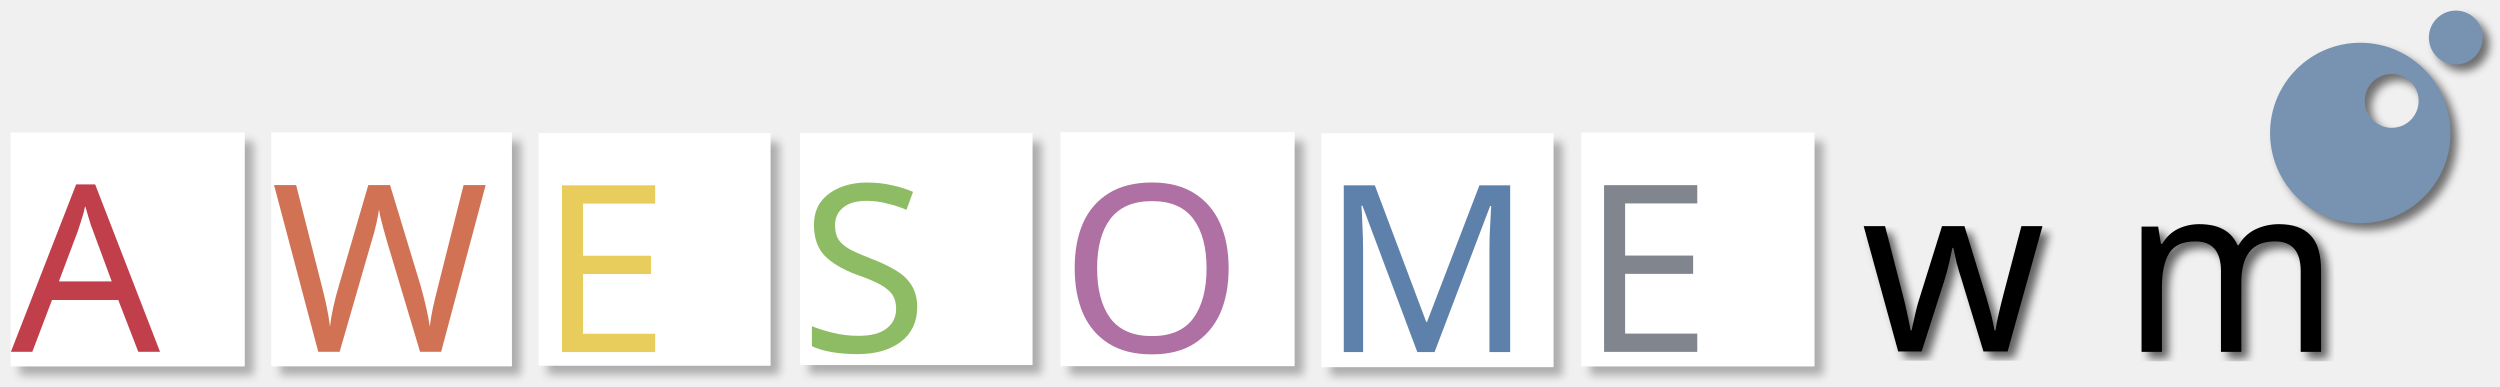
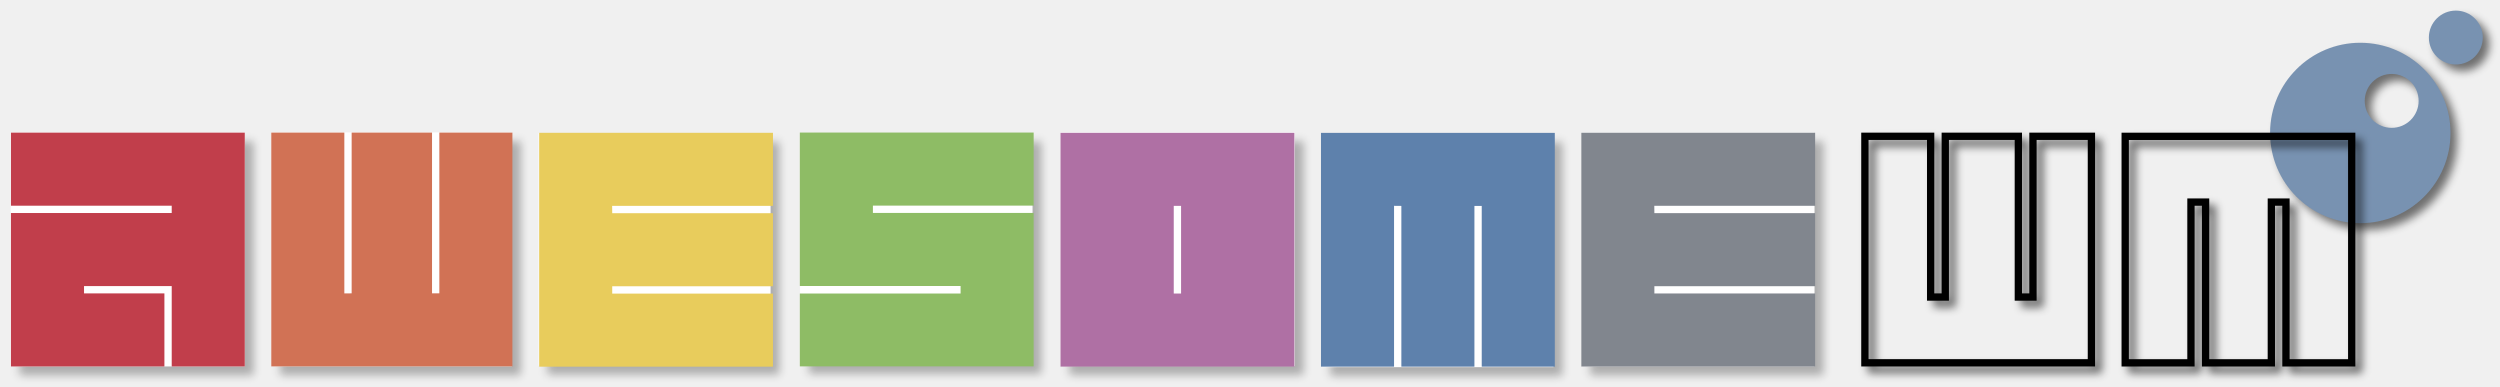
<svg xmlns="http://www.w3.org/2000/svg" width="113.155mm" height="17.498mm" viewBox="0 0 113.155 17.498" version="1.1" id="svg5" xml:space="preserve">
  <defs id="defs2">
    <filter style="color-interpolation-filters:sRGB" id="filter4030" x="-0.045" y="-0.045" width="1.119" height="1.119">
      <feFlood flood-opacity="0.596" flood-color="rgb(0,0,0)" result="flood" id="feFlood4020" />
      <feComposite in="flood" in2="SourceGraphic" operator="in" result="composite1" id="feComposite4022" />
      <feGaussianBlur in="composite1" stdDeviation="0.2" result="blur" id="feGaussianBlur4024" />
      <feOffset dx="0.3" dy="0.3" result="offset" id="feOffset4026" />
      <feComposite in="SourceGraphic" in2="offset" operator="over" result="composite2" id="feComposite4028" />
    </filter>
    <filter style="color-interpolation-filters:sRGB" id="filter6742" x="-0.05" y="-0.05" width="1.131" height="1.131">
      <feFlood flood-opacity="0.541" flood-color="rgb(0,0,0)" result="flood" id="feFlood6732" />
      <feComposite in="flood" in2="SourceGraphic" operator="in" result="composite1" id="feComposite6734" />
      <feGaussianBlur in="composite1" stdDeviation="0.2" result="blur" id="feGaussianBlur6736" />
      <feOffset dx="0.3" dy="0.3" result="offset" id="feOffset6738" />
      <feComposite in="SourceGraphic" in2="offset" operator="over" result="composite2" id="feComposite6740" />
    </filter>
    <filter style="color-interpolation-filters:sRGB" id="filter23974" x="-0.006" y="-0.045" width="1.017" height="1.128">
      <feFlood flood-opacity="0.282" flood-color="rgb(0,0,0)" result="flood" id="feFlood23964" />
      <feComposite in="flood" in2="SourceGraphic" operator="in" result="composite1" id="feComposite23966" />
      <feGaussianBlur in="composite1" stdDeviation="0.2" result="blur" id="feGaussianBlur23968" />
      <feOffset dx="0.4" dy="0.4" result="offset" id="feOffset23970" />
      <feComposite in="SourceGraphic" in2="offset" operator="over" result="composite2" id="feComposite23972" />
    </filter>
  </defs>
  <g id="layer1" style="display:inline" transform="translate(-15.73666,-25.81928)">
    <g id="g23858" style="filter:url(#filter23974)" transform="translate(0,-1.732916)">
      <rect style="fill:#ffffff;fill-rule:evenodd;stroke-width:0.259" id="rect23761" width="10.599" height="10.59" x="16.217" y="33.549" />
      <rect style="fill:#ffffff;fill-rule:evenodd;stroke-width:0.263" id="rect23761-7" width="10.897" height="10.59" x="28.011" y="33.544" />
      <rect style="fill:#ffffff;fill-rule:evenodd;stroke-width:0.257" id="rect23761-9" width="10.502" height="10.528" x="40.113" y="33.579" />
      <rect style="fill:#ffffff;fill-rule:evenodd;stroke-width:0.257" id="rect23761-2" width="10.523" height="10.51" x="51.949" y="33.565" />
      <rect style="fill:#ffffff;fill-rule:evenodd;stroke-width:0.259" id="rect23761-0" width="10.599" height="10.59" x="63.735" y="33.536" />
      <rect style="fill:#ffffff;fill-rule:evenodd;stroke-width:0.258" id="rect23761-23" width="10.512" height="10.59" x="75.542" y="33.581" />
      <rect style="fill:#ffffff;fill-rule:evenodd;stroke-width:0.259" id="rect23761-75" width="10.559" height="10.59" x="87.307" y="33.549" />
    </g>
    <path id="path3265" style="fill:#7892b1;fill-opacity:1;stroke-width:0.201;filter:url(#filter6742)" d="m 126.892,26.299 a 1.22,1.22 0 0 0 -1.22,1.22 1.22,1.22 0 0 0 1.22,1.22 1.22,1.22 0 0 0 1.22,-1.22 1.22,1.22 0 0 0 -1.22,-1.22 z m -4.324,1.456 a 4.083,4.083 0 0 0 -4.083,4.083 4.083,4.083 0 0 0 4.083,4.083 4.083,4.083 0 0 0 4.083,-4.083 4.083,4.083 0 0 0 -4.083,-4.083 z m 1.421,1.411 a 1.22,1.22 0 0 1 1.22,1.22 1.22,1.22 0 0 1 -1.22,1.22 1.22,1.22 0 0 1 -1.22,-1.22 1.22,1.22 0 0 1 1.22,-1.22 z" />
-     <text xml:space="preserve" style="font-size:10.583px;line-height:1.25;font-family:awesomewm-font;-inkscape-font-specification:awesomewm-font;fill:#c13e4b;fill-opacity:1;stroke-width:0.265" x="16.232" y="41.745" id="text545">
-       <tspan id="tspan543" style="fill:#c13e4b;fill-opacity:1;stroke-width:0.265" x="16.232" y="41.745">A</tspan>
-     </text>
-     <text xml:space="preserve" style="font-size:10.583px;line-height:1.25;font-family:awesomewm-font;-inkscape-font-specification:awesomewm-font;fill:#d17255;fill-opacity:1;stroke-width:0.265" x="28.015" y="41.743" id="text791">
-       <tspan id="tspan789" style="fill:#d17255;fill-opacity:1;stroke-width:0.265" x="28.015" y="41.743">W</tspan>
-     </text>
-     <text xml:space="preserve" style="font-size:10.583px;line-height:1.25;font-family:awesomewm-font;-inkscape-font-specification:awesomewm-font;fill:#e8cc5c;fill-opacity:1;stroke-width:0.265" x="40.14" y="41.753" id="text933">
-       <tspan id="tspan931" style="fill:#e8cc5c;fill-opacity:1;stroke-width:0.265" x="40.14" y="41.753">E</tspan>
-     </text>
-     <text xml:space="preserve" style="font-size:10.583px;line-height:1.25;font-family:awesomewm-font;-inkscape-font-specification:awesomewm-font;fill:#8ebc65;fill-opacity:1;stroke-width:0.265" x="51.939" y="41.741" id="text1359">
-       <tspan id="tspan1357" style="fill:#8ebc65;fill-opacity:1;stroke-width:0.265" x="51.939" y="41.741">S</tspan>
-     </text>
-     <text xml:space="preserve" style="font-size:10.583px;line-height:1.25;font-family:awesomewm-font;-inkscape-font-specification:awesomewm-font;fill:#af70a4;fill-opacity:1;stroke-width:0.265" x="63.737" y="41.752" id="text1501">
-       <tspan id="tspan1499" style="fill:#af70a4;fill-opacity:1;stroke-width:0.265" x="63.737" y="41.752">O</tspan>
-     </text>
-     <text xml:space="preserve" style="font-size:10.583px;line-height:1.25;font-family:awesomewm-font;-inkscape-font-specification:awesomewm-font;fill:#5e81ac;fill-opacity:1;stroke-width:0.265" x="75.527" y="41.753" id="text1858">
-       <tspan id="tspan1856" style="fill:#5e81ac;fill-opacity:1;stroke-width:0.265" x="75.527" y="41.753">M</tspan>
-     </text>
-     <text xml:space="preserve" style="font-size:10.583px;line-height:1.25;font-family:awesomewm-font;-inkscape-font-specification:awesomewm-font;fill:#81868e;fill-opacity:1;stroke-width:0.265" x="87.31" y="41.749" id="text2353">
-       <tspan id="tspan2351" style="fill:#81868e;fill-opacity:1;stroke-width:0.265" x="87.31" y="41.749">E</tspan>
-     </text>
-     <text xml:space="preserve" style="font-size:10.583px;line-height:1.25;font-family:awesomewm-font;-inkscape-font-specification:awesomewm-font;stroke-width:0.265;filter:url(#filter4030)" x="99.98" y="41.744" id="text2787">
-       <tspan id="tspan2785" style="stroke-width:0.265" x="99.98" y="41.744">w</tspan>
-     </text>
-     <text xml:space="preserve" style="font-size:10.583px;line-height:1.25;font-family:awesomewm-font;-inkscape-font-specification:awesomewm-font;stroke-width:0.265;filter:url(#filter4030)" x="111.762" y="41.747" id="text2882">
-       <tspan id="tspan2880" style="stroke-width:0.265" x="111.762" y="41.747">m</tspan>
-     </text>
+     <g aria-label="A" id="text545" style="font-size:10.583px;line-height:1.25;font-family:awesomewm-font;-inkscape-font-specification:awesomewm-font;fill:#c13e4b;stroke-width:0.265">
+       <path d="M 16.232,42.406 V 35.461 H 23.509 v -0.331 h -7.276 v -3.307 h 10.583 v 10.583 H 23.509 v -3.638 h -3.969 v 0.331 h 3.638 v 3.307 z" id="path51" />
+     </g>
+     <g aria-label="W" id="text791" style="font-size:10.583px;line-height:1.25;font-family:awesomewm-font;-inkscape-font-specification:awesomewm-font;fill:#d17255;stroke-width:0.265">
+       <path d="m 28.015,31.821 h 7.276 v 7.276 h 0.331 v -7.276 h 3.307 v 10.583 H 28.015 q 0,-2.48 0.527,-2.894 0.537,-0.413 3.111,-0.413 v -7.276 h -0.331 v 7.286 l -3.307,3.297 z" id="path54" />
+     </g>
+     <g aria-label="E" id="text933" style="font-size:10.583px;line-height:1.25;font-family:awesomewm-font;-inkscape-font-specification:awesomewm-font;fill:#e8cc5c;stroke-width:0.265">
+       <path d="m 50.723,31.831 v 6.945 h -7.276 v 0.331 h 7.276 v 3.307 H 40.14 v -10.583 q 2.48,0 2.894,0.537 0.413,0.527 0.413,3.101 h 7.276 V 35.138 h -7.286 l -3.297,-3.307 z" id="path57" />
+     </g>
+     <g aria-label="S" id="text1359" style="font-size:10.583px;line-height:1.25;font-family:awesomewm-font;-inkscape-font-specification:awesomewm-font;fill:#8ebc65;stroke-width:0.265">
+       <path d="m 62.522,42.402 v -6.945 h -7.276 v -0.331 h 7.276 V 31.819 H 51.939 v 6.945 h 7.276 v 0.341 h -7.276 v 3.297 z" id="path60" />
+     </g>
+     <g aria-label="O" id="text1501" style="font-size:10.583px;line-height:1.25;font-family:awesomewm-font;-inkscape-font-specification:awesomewm-font;fill:#af70a4;stroke-width:0.265">
+       <path d="m 67.096,42.413 q 0,-2.718 0,-3.173 0.01,-0.465 0.01,-0.465 0,0 0,-0.455 -0.01,-0.465 -0.021,-3.183 h 7.235 V 31.83 H 63.737 q 0,3.958 0,4.62 0,0.661 0,0.672 0,0 0,0.661 0,0.672 0,4.63 z m 1.333,0 q 0,-2.729 0,-3.183 0,-0.455 0,-0.455 0,0 0,-0.455 0,-0.455 0,-3.183 0,0 0.796,0 0.785,0 1.809,0 1.023,0 1.984,0 0.972,0 1.302,0 V 31.83 H 63.737 q 0,3.958 0,4.62 0,0.661 0,0.672 0,0 0,0.661 0,0.672 0,4.63 z m 0.434,0 q 0,0 0,-0.114 0,-0.114 0,-0.796 0,-0.682 0,-2.16 0,-1.478 0,-4.206 h 5.405 V 31.83 H 63.737 q 0,3.958 0,4.62 0,0.661 0,0.672 0,0 0,0.661 0,0.672 0,4.63 z m 2.098,-10.583 q 0,2.718 -0.01,3.173 0,0.465 0,0.465 0,0 0,0.455 0.01,0.465 0.021,3.183 h -7.235 v 3.307 h 10.583 q 0,-3.958 0,-4.62 0,-0.661 0,-0.661 0,-0.01 0,-0.672 0,-0.672 0,-4.63 z m -1.333,0 q 0,2.729 0,3.183 0,0.455 0,0.455 0,0 0,0.455 0,0.455 0,3.183 0,0 -0.796,0 -0.796,0 -1.819,0 -1.013,0 -1.984,0 -0.961,0 -1.292,0 v 3.307 h 10.583 q 0,-3.958 0,-4.62 0,-0.661 0,-0.661 0,-0.01 0,-0.672 0,-0.672 0,-4.63 z m -0.434,0 q 0,0 0,0.114 0,0.114 0,0.796 0,0.682 0,2.16 0,1.478 0,4.206 h -5.405 v 3.307 h 10.532 q 0,-3.958 0,-4.62 0,-0.661 0,-0.661 0,-0.01 0,-0.672 0,-0.672 0,-4.63 z" id="path63" />
+     </g>
+     <g aria-label="M" id="text1858" style="font-size:10.583px;line-height:1.25;font-family:awesomewm-font;-inkscape-font-specification:awesomewm-font;fill:#5e81ac;stroke-width:0.265">
+       <path d="m 75.527,42.415 h 6.945 v -7.276 h 0.331 v 7.276 h 3.307 v -10.583 H 75.527 q 0,2.48 0.527,2.894 0.537,0.413 3.111,0.413 v 7.276 H 78.834 v -7.286 l -3.307,-3.297 z" id="path66" />
+     </g>
+     <g aria-label="E" id="text2353" style="font-size:10.583px;line-height:1.25;font-family:awesomewm-font;-inkscape-font-specification:awesomewm-font;fill:#81868e;stroke-width:0.265">
+       <path d="m 97.893,31.827 v 6.945 h -7.276 v 0.331 h 7.276 v 3.307 H 87.31 V 31.827 q 2.48,0 2.894,0.537 0.413,0.527 0.413,3.101 h 7.276 V 35.134 H 90.607 L 87.31,31.827 Z" id="path69" />
+     </g>
+     <g aria-label="w" id="text2787" style="font-size:10.583px;line-height:1.25;font-family:awesomewm-font;-inkscape-font-specification:awesomewm-font;stroke-width:0.265;filter:url(#filter4030)">
+       <path d="m 99.98,31.823 h 3.307 v 7.276 h 0.331 v -7.276 h 3.638 v 7.276 h 0.331 v -7.276 h 2.977 V 42.406 H 99.98 V 31.988 h 0.331 v 10.087 h 9.922 v -9.922 h -2.315 v 7.276 h -0.992 v -7.276 h -2.977 v 7.276 h -0.992 v -7.276 h -2.646 v -0.165 h -0.331 z" id="path72" />
+     </g>
+     <g aria-label="m" id="text2882" style="font-size:10.583px;line-height:1.25;font-family:awesomewm-font;-inkscape-font-specification:awesomewm-font;stroke-width:0.265;filter:url(#filter4030)">
+       <path d="m 111.762,31.825 h 10.583 v 10.583 h -3.307 v -7.276 h -0.331 v 7.276 h -3.307 v -7.276 h -0.331 v 7.276 h -3.307 V 31.99 h 0.331 v 10.087 h 2.646 v -7.276 h 0.992 v 7.276 h 2.646 v -7.276 h 0.992 v 7.276 h 2.646 v -9.922 h -9.922 v -0.165 h -0.331 z" id="path75" />
+     </g>
  </g>
</svg>
